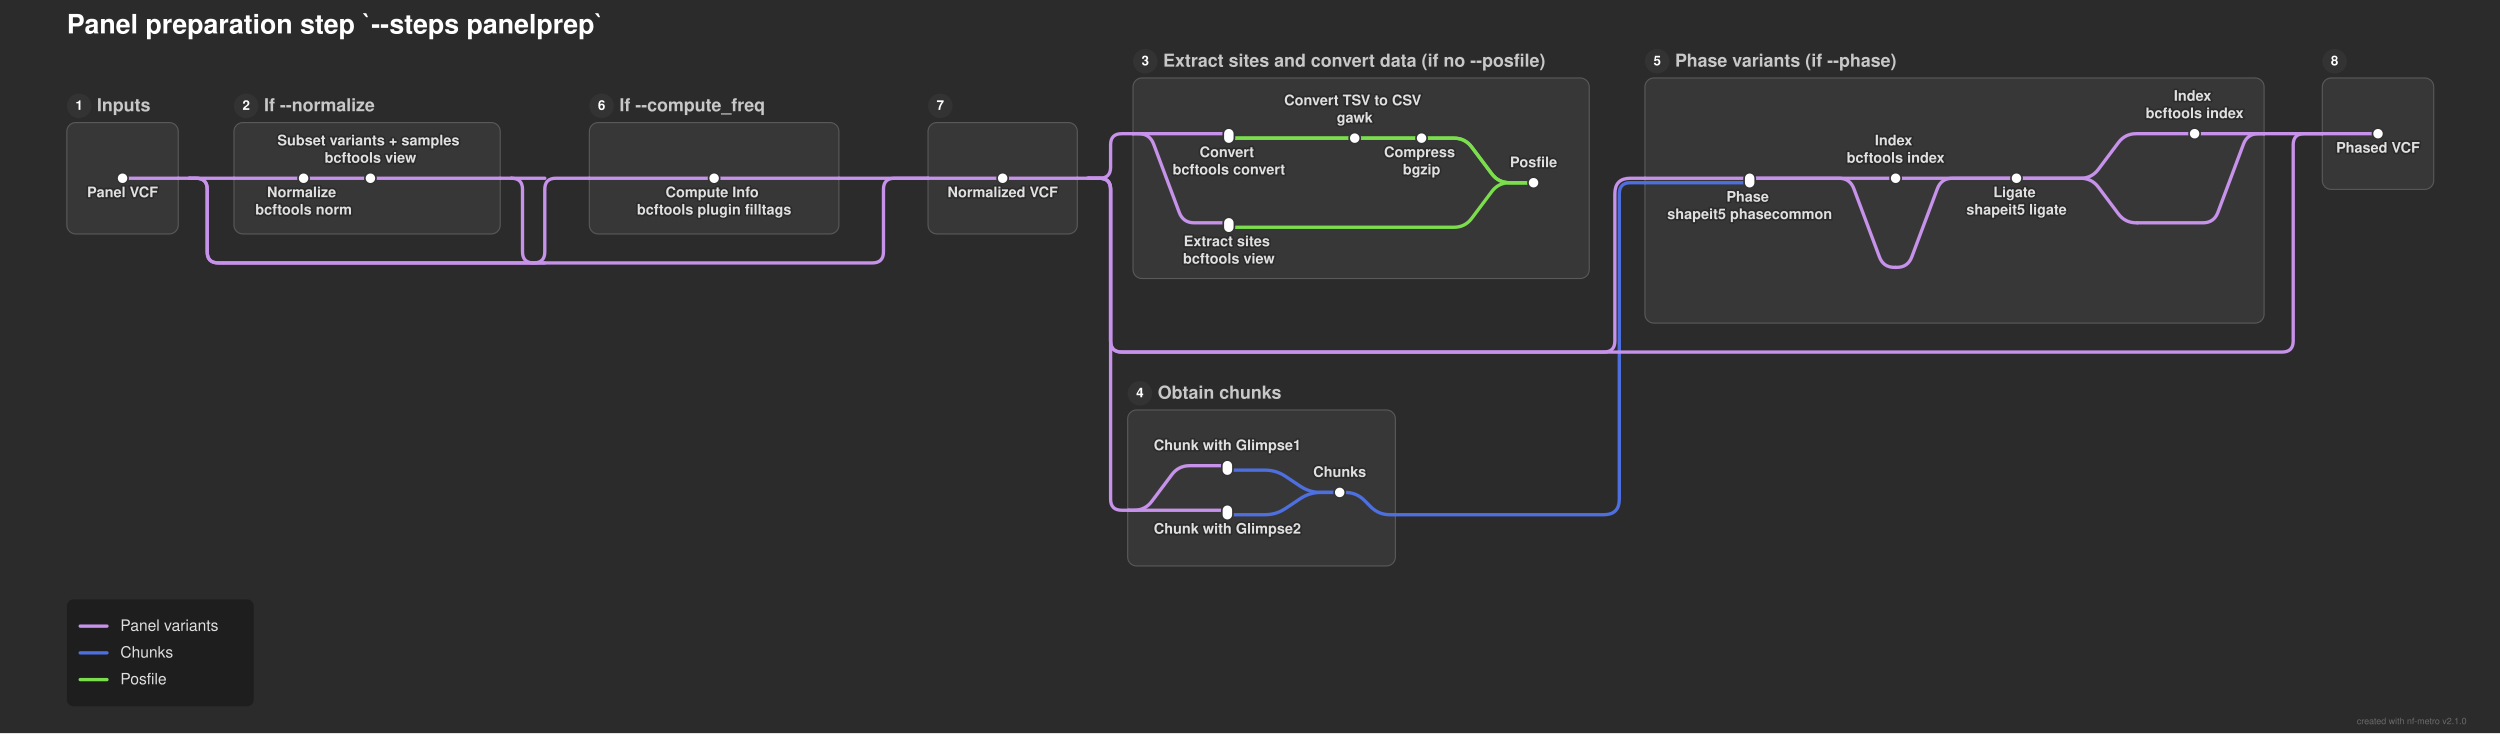
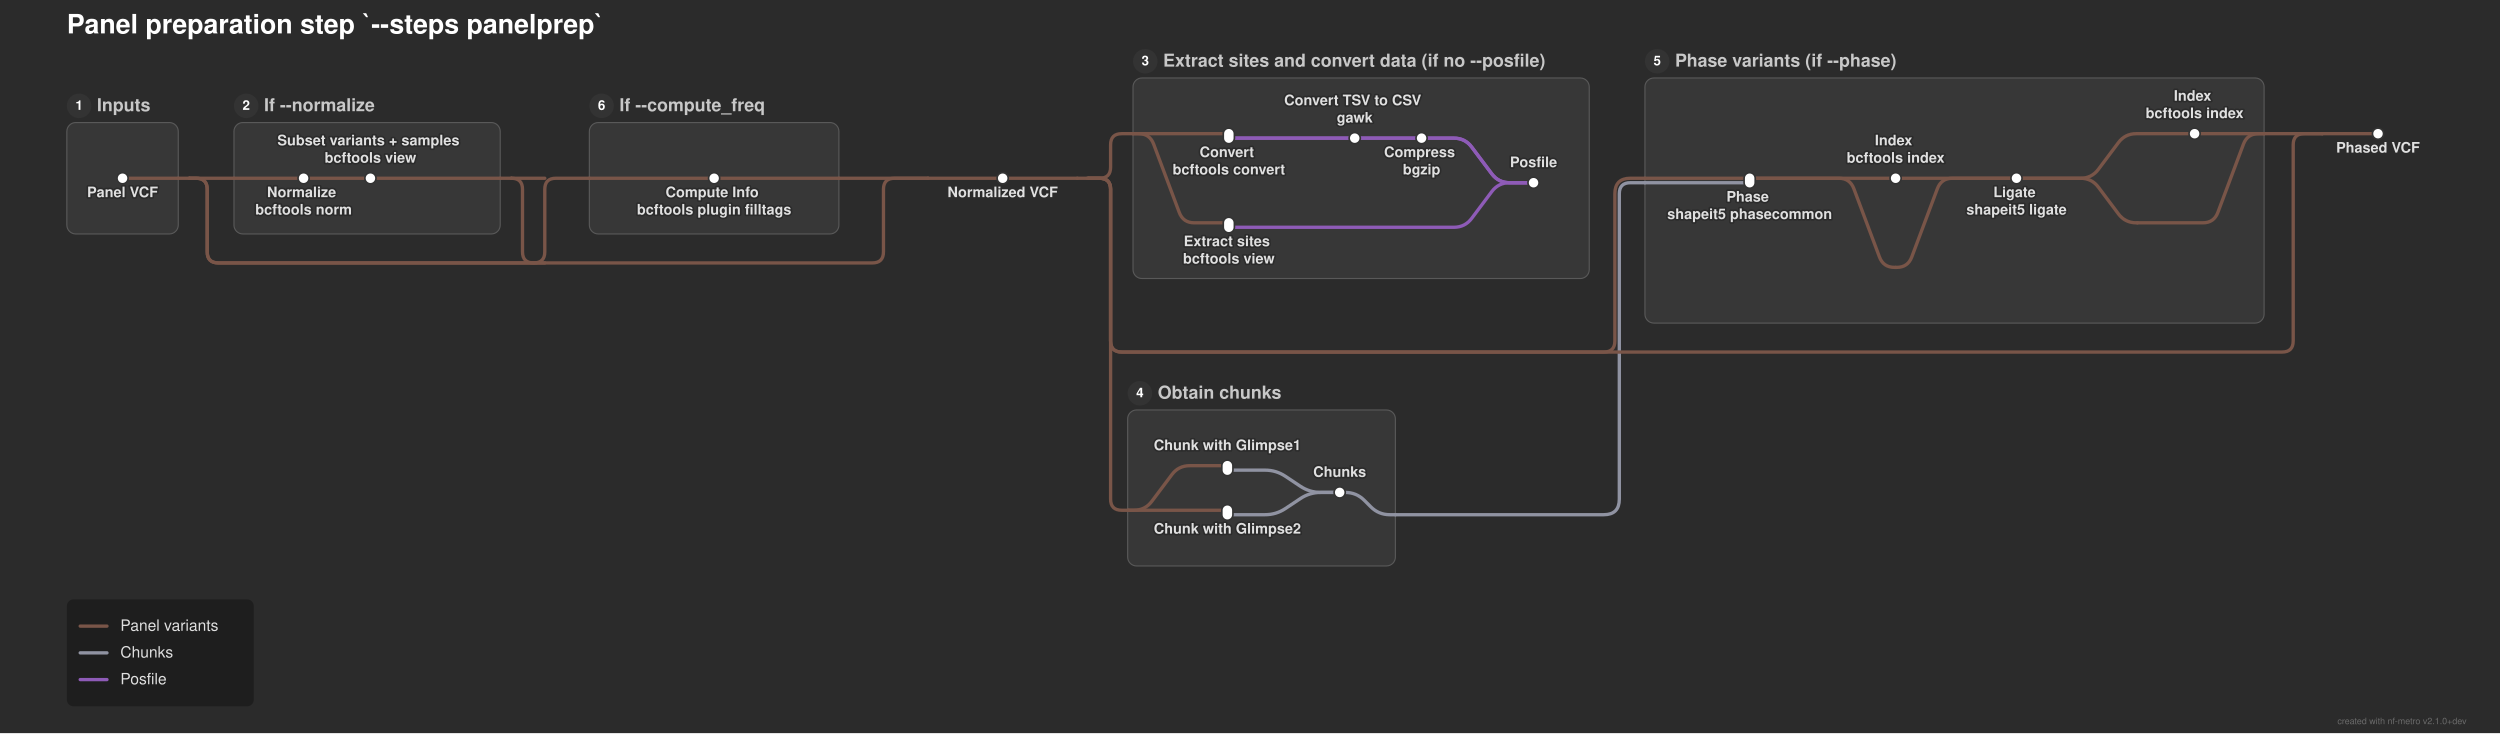
<svg xmlns="http://www.w3.org/2000/svg" width="2244" height="658" viewBox="0 0 2244 658" style="color-scheme: light dark">
  <defs>
</defs>
  <style>.nf-metro-bg { fill: var(--nfm-map-bg, light-dark(#f5f5f5, #2b2b2b)); }
.nf-metro-title { fill: var(--nfm-map-title-color, light-dark(#111111, #ffffff)); }
.nf-metro-station-label { fill: var(--nfm-map-label-color, light-dark(#333333, #e0e0e0)); }
.nf-metro-section-box { fill: var(--nfm-map-section-fill, light-dark(#ededed, #373737)); stroke: var(--nfm-map-section-stroke, light-dark(#e6e6e6, #595959)); }
.nf-metro-section-label { fill: var(--nfm-map-section-label-color, light-dark(#666666, #c8c8c8)); }
.nf-metro-group-label { fill: var(--nfm-map-section-label-color, light-dark(#666666, #c8c8c8)); }
.nf-metro-group-underline { stroke: var(--nfm-map-section-label-color, light-dark(#666666, #c8c8c8)); }
.nf-metro-legend-bg { fill: var(--nfm-map-legend-bg, light-dark(rgba(255, 255, 255, 0.8), rgba(0, 0, 0, 0.3))); }
.nf-metro-legend-text { fill: var(--nfm-map-legend-text-color, light-dark(#333333, #e0e0e0)); }
.nf-metro-marker-stroke { stroke: var(--nfm-map-marker-stroke, light-dark(#333333, #f0f0f0)); }
.nf-metro-label-halo { fill: var(--nfm-map-bg, light-dark(#f5f5f5, #2b2b2b)); stroke: var(--nfm-map-bg, light-dark(#f5f5f5, #2b2b2b)); }</style>
  <rect x="0" y="0" width="2244" height="658" fill="#2b2b2b" class="nf-metro-bg" />
  <text x="60.0" y="30.0" font-size="24.0" fill="#ffffff" font-family="'Helvetica Neue', Helvetica, Arial, sans-serif" font-weight="bold" class="nf-metro-title">Panel preparation step `--steps panelprep`</text>
  <rect x="60.0" y="110.0" width="100.0" height="100.0" rx="8" ry="8" fill="#373737" stroke="#595959" stroke-width="1.0" class="nf-metro-section-box" data-section-id="input" data-section-lines="panelprep" />
  <circle cx="71.0" cy="95.0" r="11" fill="#333333" class="nf-metro-section-num-circle" data-section-id="input" />
  <text x="71.0" y="95.0" font-size="12" fill="#ffffff" font-family="'Helvetica Neue', Helvetica, Arial, sans-serif" font-weight="bold" text-anchor="middle" dy="0.3em" data-section-id="input">1</text>
  <text x="87.0" y="95.0" font-size="16.0" fill="#c8c8c8" font-family="'Helvetica Neue', Helvetica, Arial, sans-serif" font-weight="bold" dy="0.3em" class="nf-metro-section-label" data-section-id="input">Inputs</text>
  <rect x="210.0" y="110.0" width="239.0" height="100.0" rx="8" ry="8" fill="#373737" stroke="#595959" stroke-width="1.0" class="nf-metro-section-box" data-section-id="ifnormalize" data-section-lines="panelprep" />
  <circle cx="221.0" cy="95.0" r="11" fill="#333333" class="nf-metro-section-num-circle" data-section-id="ifnormalize" />
  <text x="221.0" y="95.0" font-size="12" fill="#ffffff" font-family="'Helvetica Neue', Helvetica, Arial, sans-serif" font-weight="bold" text-anchor="middle" dy="0.3em" data-section-id="ifnormalize">2</text>
  <text x="237.0" y="95.0" font-size="16.0" fill="#c8c8c8" font-family="'Helvetica Neue', Helvetica, Arial, sans-serif" font-weight="bold" dy="0.3em" class="nf-metro-section-label" data-section-id="ifnormalize">If --normalize</text>
  <rect x="529.0" y="110.0" width="224.0" height="100.0" rx="8" ry="8" fill="#373737" stroke="#595959" stroke-width="1.0" class="nf-metro-section-box" data-section-id="ifcomputefreq" data-section-lines="panelprep" />
  <circle cx="540.0" cy="95.0" r="11" fill="#333333" class="nf-metro-section-num-circle" data-section-id="ifcomputefreq" />
  <text x="540.0" y="95.0" font-size="12" fill="#ffffff" font-family="'Helvetica Neue', Helvetica, Arial, sans-serif" font-weight="bold" text-anchor="middle" dy="0.3em" data-section-id="ifcomputefreq">6</text>
  <text x="556.0" y="95.0" font-size="16.0" fill="#c8c8c8" font-family="'Helvetica Neue', Helvetica, Arial, sans-serif" font-weight="bold" dy="0.3em" class="nf-metro-section-label" data-section-id="ifcomputefreq">If --compute_freq</text>
-   <rect x="833.0" y="110.0" width="134.0" height="100.0" rx="8" ry="8" fill="#373737" stroke="#595959" stroke-width="1.0" class="nf-metro-section-box" data-section-id="_normalizedvcf" data-section-lines="panelprep" />
-   <circle cx="844.0" cy="95.0" r="11" fill="#333333" class="nf-metro-section-num-circle" data-section-id="_normalizedvcf" />
-   <text x="844.0" y="95.0" font-size="12" fill="#ffffff" font-family="'Helvetica Neue', Helvetica, Arial, sans-serif" font-weight="bold" text-anchor="middle" dy="0.3em" data-section-id="_normalizedvcf">7</text>
-   <text x="860.0" y="95.0" font-size="16.0" fill="#c8c8c8" font-family="'Helvetica Neue', Helvetica, Arial, sans-serif" font-weight="bold" dy="0.3em" class="nf-metro-section-label" data-section-id="_normalizedvcf" />
  <rect x="1017.0" y="70.0" width="409.5" height="180.0" rx="8" ry="8" fill="#373737" stroke="#595959" stroke-width="1.0" class="nf-metro-section-box" data-section-id="site_extraction" data-section-lines="panelprep,posfile" />
  <circle cx="1028.0" cy="55.0" r="11" fill="#333333" class="nf-metro-section-num-circle" data-section-id="site_extraction" />
  <text x="1028.0" y="55.0" font-size="12" fill="#ffffff" font-family="'Helvetica Neue', Helvetica, Arial, sans-serif" font-weight="bold" text-anchor="middle" dy="0.3em" data-section-id="site_extraction">3</text>
  <text x="1044.0" y="55.0" font-size="16.0" fill="#c8c8c8" font-family="'Helvetica Neue', Helvetica, Arial, sans-serif" font-weight="bold" dy="0.3em" class="nf-metro-section-label" data-section-id="site_extraction">Extract sites and convert data (if no --posfile)</text>
  <rect x="1012.188" y="368.0" width="240.312" height="140" rx="8" ry="8" fill="#373737" stroke="#595959" stroke-width="1.0" class="nf-metro-section-box" data-section-id="chunk" data-section-lines="chunks,panelprep" />
  <circle cx="1023.188" cy="353.0" r="11" fill="#333333" class="nf-metro-section-num-circle" data-section-id="chunk" />
  <text x="1023.188" y="353.0" font-size="12" fill="#ffffff" font-family="'Helvetica Neue', Helvetica, Arial, sans-serif" font-weight="bold" text-anchor="middle" dy="0.3em" data-section-id="chunk">4</text>
  <text x="1039.188" y="353.0" font-size="16.0" fill="#c8c8c8" font-family="'Helvetica Neue', Helvetica, Arial, sans-serif" font-weight="bold" dy="0.3em" class="nf-metro-section-label" data-section-id="chunk">Obtain chunks</text>
  <rect x="1476.5" y="70.0" width="555.75" height="220.0" rx="8" ry="8" fill="#373737" stroke="#595959" stroke-width="1.0" class="nf-metro-section-box" data-section-id="phase" data-section-lines="chunks,panelprep" />
  <circle cx="1487.5" cy="55.0" r="11" fill="#333333" class="nf-metro-section-num-circle" data-section-id="phase" />
  <text x="1487.5" y="55.0" font-size="12" fill="#ffffff" font-family="'Helvetica Neue', Helvetica, Arial, sans-serif" font-weight="bold" text-anchor="middle" dy="0.3em" data-section-id="phase">5</text>
  <text x="1503.5" y="55.0" font-size="16.0" fill="#c8c8c8" font-family="'Helvetica Neue', Helvetica, Arial, sans-serif" font-weight="bold" dy="0.3em" class="nf-metro-section-label" data-section-id="phase">Phase variants (if --phase)</text>
-   <rect x="2084.5" y="70.0" width="100.0" height="100.0" rx="8" ry="8" fill="#373737" stroke="#595959" stroke-width="1.0" class="nf-metro-section-box" data-section-id="_phasedvcf" data-section-lines="panelprep" />
-   <circle cx="2095.5" cy="55.0" r="11" fill="#333333" class="nf-metro-section-num-circle" data-section-id="_phasedvcf" />
-   <text x="2095.5" y="55.0" font-size="12" fill="#ffffff" font-family="'Helvetica Neue', Helvetica, Arial, sans-serif" font-weight="bold" text-anchor="middle" dy="0.3em" data-section-id="_phasedvcf">8</text>
-   <text x="2111.5" y="55.0" font-size="16.0" fill="#c8c8c8" font-family="'Helvetica Neue', Helvetica, Arial, sans-serif" font-weight="bold" dy="0.3em" class="nf-metro-section-label" data-section-id="_phasedvcf" />
-   <path d="M1103.0,124.0 L1216.0,124.0" stroke="#7bdf4d" stroke-width="3.0" stroke-linecap="round" class="metro-line-posfile" data-line-id="posfile" />
-   <path d="M1216.0,124.0 L1276.0,124.0" stroke="#7bdf4d" stroke-width="3.0" stroke-linecap="round" class="metro-line-posfile" data-line-id="posfile" />
-   <path d="M1103.0,124.0 L1305.0,124.0 Q1315.0,124.0,1321.0,132.0 L1339.0,156.0 Q1345.0,164.0,1355.0,164.0 L1376.5,164.0" stroke="#7bdf4d" stroke-width="3.0" fill="none" stroke-linecap="round" stroke-linejoin="round" class="metro-line-posfile" data-line-id="posfile" />
-   <path d="M1103.0,204.0 L1305.0,204.0 Q1315.0,204.0,1321.0,196.0 L1339.0,172.0 Q1345.0,164.0,1355.0,164.0 L1376.5,164.0" stroke="#7bdf4d" stroke-width="3.0" fill="none" stroke-linecap="round" stroke-linejoin="round" class="metro-line-posfile" data-line-id="posfile" />
-   <path d="M1276.0,124.0 L1305.0,124.0 Q1315.0,124.0,1321.0,132.0 L1339.0,156.0 Q1345.0,164.0,1355.0,164.0 L1376.5,164.0" stroke="#7bdf4d" stroke-width="3.0" fill="none" stroke-linecap="round" stroke-linejoin="round" class="metro-line-posfile" data-line-id="posfile" />
-   <path d="M1101.688,422 L1135.5,422 Q1145.5,422,1153.821,427.547 L1167.179,436.453 Q1175.5,442,1185.5,442 L1202.5,442" stroke="#4d6fdf" stroke-width="3.0" fill="none" stroke-linecap="round" stroke-linejoin="round" class="metro-line-chunks" data-line-id="chunks" />
-   <path d="M1101.688,462 L1135.5,462 Q1145.5,462,1153.821,456.453 L1167.179,447.547 Q1175.5,442,1185.5,442 L1202.5,442" stroke="#4d6fdf" stroke-width="3.0" fill="none" stroke-linecap="round" stroke-linejoin="round" class="metro-line-chunks" data-line-id="chunks" />
-   <path d="M1202.5,442 L1207.5,442 Q1217.5,442,1224.571,449.071 L1230.429,454.929 Q1237.5,462,1247.5,462 L1252.5,462" stroke="#4d6fdf" stroke-width="3.0" fill="none" stroke-linecap="round" stroke-linejoin="round" class="metro-line-chunks" data-line-id="chunks" />
-   <path d="M1476.5,164.0 L1570.5,164.0" stroke="#4d6fdf" stroke-width="3.0" stroke-linecap="round" class="metro-line-chunks" data-line-id="chunks" />
-   <path d="M1252.5,462 L1439.5,462 Q1453.5,462,1453.5,448 L1453.5,174.0 Q1453.5,164.0,1463.5,164.0 L1476.5,164.0" stroke="#4d6fdf" stroke-width="3.0" fill="none" stroke-linecap="round" stroke-linejoin="round" class="metro-line-chunks" data-line-id="chunks" />
-   <path d="M272.5,160.0 L332.5,160.0" stroke="#c792ea" stroke-width="3.0" stroke-linecap="round" class="metro-line-panelprep" data-line-id="panelprep" />
-   <path d="M1570.5,160.0 L1701.5,160.0" stroke="#c792ea" stroke-width="3.0" stroke-linecap="round" class="metro-line-panelprep" data-line-id="panelprep" />
-   <path d="M1701.5,160.0 L1810.0,160.0" stroke="#c792ea" stroke-width="3.0" stroke-linecap="round" class="metro-line-panelprep" data-line-id="panelprep" />
-   <path d="M1570.5,160.0 L1650.5,160.0 Q1660.5,160.0,1664.011,169.363 L1686.989,230.637 Q1690.5,240.0,1700.5,240.0 L1701.5,240.0" stroke="#c792ea" stroke-width="3.0" fill="none" stroke-linecap="round" stroke-linejoin="round" class="metro-line-panelprep" data-line-id="panelprep" />
-   <path d="M1701.5,240.0 L1702.5,240.0 Q1712.5,240.0,1716.011,230.637 L1738.989,169.363 Q1742.5,160.0,1752.5,160.0 L1810.0,160.0" stroke="#c792ea" stroke-width="3.0" fill="none" stroke-linecap="round" stroke-linejoin="round" class="metro-line-panelprep" data-line-id="panelprep" />
-   <path d="M1810.0,160.0 L1867.5,160.0 Q1877.5,160.0,1883.5,152.0 L1901.5,128.0 Q1907.5,120.0,1917.5,120.0 L1969.875,120.0" stroke="#c792ea" stroke-width="3.0" fill="none" stroke-linecap="round" stroke-linejoin="round" class="metro-line-panelprep" data-line-id="panelprep" />
-   <path d="M1810.0,160.0 L1867.5,160.0 Q1877.5,160.0,1883.5,168.0 L1901.5,192.0 Q1907.5,200.0,1917.5,200.0 L1918.5,200.0" stroke="#c792ea" stroke-width="3.0" fill="none" stroke-linecap="round" stroke-linejoin="round" class="metro-line-panelprep" data-line-id="panelprep" />
-   <path d="M110.0,160.0 L160.0,160.0" stroke="#c792ea" stroke-width="3.0" stroke-linecap="round" class="metro-line-panelprep" data-line-id="panelprep" />
-   <path d="M210.0,160.0 L272.5,160.0" stroke="#c792ea" stroke-width="3.0" stroke-linecap="round" class="metro-line-panelprep" data-line-id="panelprep" />
-   <path d="M529.0,160.0 L641.0,160.0" stroke="#c792ea" stroke-width="3.0" stroke-linecap="round" class="metro-line-panelprep" data-line-id="panelprep" />
-   <path d="M332.5,160.0 L449.0,160.0" stroke="#c792ea" stroke-width="3.0" stroke-linecap="round" class="metro-line-panelprep" data-line-id="panelprep" />
-   <path d="M833.0,160.0 L900.0,160.0" stroke="#c792ea" stroke-width="3.0" stroke-linecap="round" class="metro-line-panelprep" data-line-id="panelprep" />
-   <path d="M641.0,160.0 L753.0,160.0" stroke="#c792ea" stroke-width="3.0" stroke-linecap="round" class="metro-line-panelprep" data-line-id="panelprep" />
-   <path d="M900.0,160.0 L967.0,160.0" stroke="#c792ea" stroke-width="3.0" stroke-linecap="round" class="metro-line-panelprep" data-line-id="panelprep" />
-   <path d="M1017.0,120.0 L1103.0,120.0" stroke="#c792ea" stroke-width="3.0" stroke-linecap="round" class="metro-line-panelprep" data-line-id="panelprep" />
-   <path d="M1017.0,120.0 L1022.0,120.0 Q1032.0,120.0,1035.511,129.363 L1058.489,190.637 Q1062.0,200.0,1072.0,200.0 L1103.0,200.0" stroke="#c792ea" stroke-width="3.0" fill="none" stroke-linecap="round" stroke-linejoin="round" class="metro-line-panelprep" data-line-id="panelprep" />
-   <path d="M1012.875,458 L1017.875,458 Q1027.875,458,1033.875,450 L1051.875,426 Q1057.875,418,1067.875,418 L1101.688,418" stroke="#c792ea" stroke-width="3.0" fill="none" stroke-linecap="round" stroke-linejoin="round" class="metro-line-panelprep" data-line-id="panelprep" />
-   <path d="M1012.875,458 L1101.688,458" stroke="#c792ea" stroke-width="3.0" stroke-linecap="round" class="metro-line-panelprep" data-line-id="panelprep" />
-   <path d="M1476.5,160.0 L1570.5,160.0" stroke="#c792ea" stroke-width="3.0" stroke-linecap="round" class="metro-line-panelprep" data-line-id="panelprep" />
-   <path d="M1969.875,120.0 L2032.25,120.0" stroke="#c792ea" stroke-width="3.0" stroke-linecap="round" class="metro-line-panelprep" data-line-id="panelprep" />
-   <path d="M2084.5,120.0 L2134.5,120.0" stroke="#c792ea" stroke-width="3.0" stroke-linecap="round" class="metro-line-panelprep" data-line-id="panelprep" />
-   <path d="M1918.5,200.0 L1977.25,200.0 Q1987.25,200.0,1990.761,190.637 L2013.739,129.363 Q2017.25,120.0,2027.25,120.0 L2032.25,120.0" stroke="#c792ea" stroke-width="3.0" fill="none" stroke-linecap="round" stroke-linejoin="round" class="metro-line-panelprep" data-line-id="panelprep" />
-   <path d="M160.0,160.0 L170.0,160.0" stroke="#c792ea" stroke-width="3.0" stroke-linecap="round" class="metro-line-panelprep" data-line-id="panelprep" />
-   <path d="M170.0,160.0 L210.0,160.0" stroke="#c792ea" stroke-width="3.0" stroke-linecap="round" class="metro-line-panelprep" data-line-id="panelprep" />
-   <path d="M170.0,160.0 L176.0,160.0 Q186.0,160.0,186.0,170.0 L186.0,226.0 Q186.0,236.0,196.0,236.0 L479.0,236.0 Q489.0,236.0,489.0,226.0 L489.0,170.0 Q489.0,160.0,499.0,160.0 L529.0,160.0" stroke="#c792ea" stroke-width="3.0" fill="none" stroke-linecap="round" stroke-linejoin="round" class="metro-line-panelprep" data-line-id="panelprep" />
-   <path d="M449.0,160.0 L459.0,160.0" stroke="#c792ea" stroke-width="3.0" stroke-linecap="round" class="metro-line-panelprep" data-line-id="panelprep" />
-   <path d="M459.0,160.0 L489.0,160.0" stroke="#c792ea" stroke-width="3.0" stroke-linecap="round" class="metro-line-panelprep" data-line-id="panelprep" />
-   <path d="M459.0,160.0 L459.0,160.0 Q469.0,160.0,469.0,170.0 L469.0,226.0 Q469.0,236.0,479.0,236.0 L489.0,236.0" stroke="#c792ea" stroke-width="3.0" fill="none" stroke-linecap="round" stroke-linejoin="round" class="metro-line-panelprep" data-line-id="panelprep" />
-   <path d="M753.0,160.0 L833.0,160.0" stroke="#c792ea" stroke-width="3.0" stroke-linecap="round" class="metro-line-panelprep" data-line-id="panelprep" />
-   <path d="M170.0,160.0 L176.0,160.0 Q186.0,160.0,186.0,170.0 L186.0,226.0 Q186.0,236.0,196.0,236.0 L783.0,236.0 Q793.0,236.0,793.0,226.0 L793.0,170.0 Q793.0,160.0,803.0,160.0 L833.0,160.0" stroke="#c792ea" stroke-width="3.0" fill="none" stroke-linecap="round" stroke-linejoin="round" class="metro-line-panelprep" data-line-id="panelprep" />
-   <path d="M967.0,160.0 L977.0,160.0" stroke="#c792ea" stroke-width="3.0" stroke-linecap="round" class="metro-line-panelprep" data-line-id="panelprep" />
-   <path d="M976.0,160.0 L986.875,160.0 Q996.875,160.0,996.875,150.0 L996.875,130.0 Q996.875,120.0,1006.875,120.0 L1017.0,120.0" stroke="#c792ea" stroke-width="3.0" fill="none" stroke-linecap="round" stroke-linejoin="round" class="metro-line-panelprep" data-line-id="panelprep" />
-   <path d="M977.0,160.0 L986.875,160.0 Q996.875,160.0,996.875,170.0 L996.875,448 Q996.875,458,1006.875,458 L1012.875,458" stroke="#c792ea" stroke-width="3.0" fill="none" stroke-linecap="round" stroke-linejoin="round" class="metro-line-panelprep" data-line-id="panelprep" />
-   <path d="M977.0,160.0 L986.875,160.0 Q996.875,160.0,996.875,170.0 L996.875,306.0 Q996.875,316.0,1006.875,316.0 L1439.5,316.0 Q1449.5,316.0,1449.5,306.0 L1449.5,174.0 Q1449.5,160.0,1463.5,160.0 L1476.5,160.0" stroke="#c792ea" stroke-width="3.0" fill="none" stroke-linecap="round" stroke-linejoin="round" class="metro-line-panelprep" data-line-id="panelprep" />
-   <path d="M2032.25,120.0 L2084.5,120.0" stroke="#c792ea" stroke-width="3.0" stroke-linecap="round" class="metro-line-panelprep" data-line-id="panelprep" />
-   <path d="M977.0,160.0 L986.875,160.0 Q996.875,160.0,996.875,170.0 L996.875,306.0 Q996.875,316.0,1006.875,316.0 L2048.375,316.0 Q2058.375,316.0,2058.375,306.0 L2058.375,130.0 Q2058.375,120.0,2068.375,120.0 L2084.5,120.0" stroke="#c792ea" stroke-width="3.0" fill="none" stroke-linecap="round" stroke-linejoin="round" class="metro-line-panelprep" data-line-id="panelprep" />
+   <path d="M1103.0,124.0 L1216.0,124.0" stroke="#8E5BB7FF" stroke-width="3.0" stroke-linecap="round" class="metro-line-posfile" data-line-id="posfile" />
+   <path d="M1216.0,124.0 L1276.0,124.0" stroke="#8E5BB7FF" stroke-width="3.0" stroke-linecap="round" class="metro-line-posfile" data-line-id="posfile" />
+   <path d="M1103.0,124.0 L1305.0,124.0 Q1315.0,124.0,1321.0,132.0 L1339.0,156.0 Q1345.0,164.0,1355.0,164.0 L1376.5,164.0" stroke="#8E5BB7FF" stroke-width="3.0" fill="none" stroke-linecap="round" stroke-linejoin="round" class="metro-line-posfile" data-line-id="posfile" />
+   <path d="M1103.0,204.0 L1305.0,204.0 Q1315.0,204.0,1321.0,196.0 L1339.0,172.0 Q1345.0,164.0,1355.0,164.0 L1376.5,164.0" stroke="#8E5BB7FF" stroke-width="3.0" fill="none" stroke-linecap="round" stroke-linejoin="round" class="metro-line-posfile" data-line-id="posfile" />
+   <path d="M1276.0,124.0 L1305.0,124.0 Q1315.0,124.0,1321.0,132.0 L1339.0,156.0 Q1345.0,164.0,1355.0,164.0 L1376.5,164.0" stroke="#8E5BB7FF" stroke-width="3.0" fill="none" stroke-linecap="round" stroke-linejoin="round" class="metro-line-posfile" data-line-id="posfile" />
+   <path d="M1101.688,422 L1135.5,422 Q1145.5,422,1153.821,427.547 L1167.179,436.453 Q1175.5,442,1185.5,442 L1202.5,442" stroke="#9093A2FF" stroke-width="3.0" fill="none" stroke-linecap="round" stroke-linejoin="round" class="metro-line-chunks" data-line-id="chunks" />
+   <path d="M1101.688,462 L1135.5,462 Q1145.5,462,1153.821,456.453 L1167.179,447.547 Q1175.5,442,1185.5,442 L1202.5,442" stroke="#9093A2FF" stroke-width="3.0" fill="none" stroke-linecap="round" stroke-linejoin="round" class="metro-line-chunks" data-line-id="chunks" />
+   <path d="M1202.5,442 L1207.5,442 Q1217.5,442,1224.571,449.071 L1230.429,454.929 Q1237.5,462,1247.5,462 L1252.5,462" stroke="#9093A2FF" stroke-width="3.0" fill="none" stroke-linecap="round" stroke-linejoin="round" class="metro-line-chunks" data-line-id="chunks" />
+   <path d="M1476.5,164.0 L1570.5,164.0" stroke="#9093A2FF" stroke-width="3.0" stroke-linecap="round" class="metro-line-chunks" data-line-id="chunks" />
+   <path d="M1252.5,462 L1439.5,462 Q1453.5,462,1453.5,448 L1453.5,174.0 Q1453.5,164.0,1463.5,164.0 L1476.5,164.0" stroke="#9093A2FF" stroke-width="3.0" fill="none" stroke-linecap="round" stroke-linejoin="round" class="metro-line-chunks" data-line-id="chunks" />
+   <path d="M272.5,160.0 L332.5,160.0" stroke="#795548FF" stroke-width="3.0" stroke-linecap="round" class="metro-line-panelprep" data-line-id="panelprep" />
+   <path d="M1570.5,160.0 L1701.5,160.0" stroke="#795548FF" stroke-width="3.0" stroke-linecap="round" class="metro-line-panelprep" data-line-id="panelprep" />
+   <path d="M1701.5,160.0 L1810.0,160.0" stroke="#795548FF" stroke-width="3.0" stroke-linecap="round" class="metro-line-panelprep" data-line-id="panelprep" />
+   <path d="M1570.5,160.0 L1650.5,160.0 Q1660.5,160.0,1664.011,169.363 L1686.989,230.637 Q1690.5,240.0,1700.5,240.0 L1701.5,240.0" stroke="#795548FF" stroke-width="3.0" fill="none" stroke-linecap="round" stroke-linejoin="round" class="metro-line-panelprep" data-line-id="panelprep" />
+   <path d="M1701.5,240.0 L1702.5,240.0 Q1712.5,240.0,1716.011,230.637 L1738.989,169.363 Q1742.5,160.0,1752.5,160.0 L1810.0,160.0" stroke="#795548FF" stroke-width="3.0" fill="none" stroke-linecap="round" stroke-linejoin="round" class="metro-line-panelprep" data-line-id="panelprep" />
+   <path d="M1810.0,160.0 L1867.5,160.0 Q1877.5,160.0,1883.5,152.0 L1901.5,128.0 Q1907.5,120.0,1917.5,120.0 L1969.875,120.0" stroke="#795548FF" stroke-width="3.0" fill="none" stroke-linecap="round" stroke-linejoin="round" class="metro-line-panelprep" data-line-id="panelprep" />
+   <path d="M1810.0,160.0 L1867.5,160.0 Q1877.5,160.0,1883.5,168.0 L1901.5,192.0 Q1907.5,200.0,1917.5,200.0 L1918.5,200.0" stroke="#795548FF" stroke-width="3.0" fill="none" stroke-linecap="round" stroke-linejoin="round" class="metro-line-panelprep" data-line-id="panelprep" />
+   <path d="M110.0,160.0 L160.0,160.0" stroke="#795548FF" stroke-width="3.0" stroke-linecap="round" class="metro-line-panelprep" data-line-id="panelprep" />
+   <path d="M210.0,160.0 L272.5,160.0" stroke="#795548FF" stroke-width="3.0" stroke-linecap="round" class="metro-line-panelprep" data-line-id="panelprep" />
+   <path d="M529.0,160.0 L641.0,160.0" stroke="#795548FF" stroke-width="3.0" stroke-linecap="round" class="metro-line-panelprep" data-line-id="panelprep" />
+   <path d="M332.5,160.0 L449.0,160.0" stroke="#795548FF" stroke-width="3.0" stroke-linecap="round" class="metro-line-panelprep" data-line-id="panelprep" />
+   <path d="M833.0,160.0 L900.0,160.0" stroke="#795548FF" stroke-width="3.0" stroke-linecap="round" class="metro-line-panelprep" data-line-id="panelprep" />
+   <path d="M641.0,160.0 L753.0,160.0" stroke="#795548FF" stroke-width="3.0" stroke-linecap="round" class="metro-line-panelprep" data-line-id="panelprep" />
+   <path d="M900.0,160.0 L967.0,160.0" stroke="#795548FF" stroke-width="3.0" stroke-linecap="round" class="metro-line-panelprep" data-line-id="panelprep" />
+   <path d="M1017.0,120.0 L1103.0,120.0" stroke="#795548FF" stroke-width="3.0" stroke-linecap="round" class="metro-line-panelprep" data-line-id="panelprep" />
+   <path d="M1017.0,120.0 L1022.0,120.0 Q1032.0,120.0,1035.511,129.363 L1058.489,190.637 Q1062.0,200.0,1072.0,200.0 L1103.0,200.0" stroke="#795548FF" stroke-width="3.0" fill="none" stroke-linecap="round" stroke-linejoin="round" class="metro-line-panelprep" data-line-id="panelprep" />
+   <path d="M1012.875,458 L1017.875,458 Q1027.875,458,1033.875,450 L1051.875,426 Q1057.875,418,1067.875,418 L1101.688,418" stroke="#795548FF" stroke-width="3.0" fill="none" stroke-linecap="round" stroke-linejoin="round" class="metro-line-panelprep" data-line-id="panelprep" />
+   <path d="M1012.875,458 L1101.688,458" stroke="#795548FF" stroke-width="3.0" stroke-linecap="round" class="metro-line-panelprep" data-line-id="panelprep" />
+   <path d="M1476.5,160.0 L1570.5,160.0" stroke="#795548FF" stroke-width="3.0" stroke-linecap="round" class="metro-line-panelprep" data-line-id="panelprep" />
+   <path d="M1969.875,120.0 L2032.25,120.0" stroke="#795548FF" stroke-width="3.0" stroke-linecap="round" class="metro-line-panelprep" data-line-id="panelprep" />
+   <path d="M2084.5,120.0 L2134.5,120.0" stroke="#795548FF" stroke-width="3.0" stroke-linecap="round" class="metro-line-panelprep" data-line-id="panelprep" />
+   <path d="M1918.5,200.0 L1977.25,200.0 Q1987.25,200.0,1990.761,190.637 L2013.739,129.363 Q2017.25,120.0,2027.25,120.0 L2032.25,120.0" stroke="#795548FF" stroke-width="3.0" fill="none" stroke-linecap="round" stroke-linejoin="round" class="metro-line-panelprep" data-line-id="panelprep" />
+   <path d="M160.0,160.0 L170.0,160.0" stroke="#795548FF" stroke-width="3.0" stroke-linecap="round" class="metro-line-panelprep" data-line-id="panelprep" />
+   <path d="M170.0,160.0 L210.0,160.0" stroke="#795548FF" stroke-width="3.0" stroke-linecap="round" class="metro-line-panelprep" data-line-id="panelprep" />
+   <path d="M170.0,160.0 L176.0,160.0 Q186.0,160.0,186.0,170.0 L186.0,226.0 Q186.0,236.0,196.0,236.0 L479.0,236.0 Q489.0,236.0,489.0,226.0 L489.0,170.0 Q489.0,160.0,499.0,160.0 L529.0,160.0" stroke="#795548FF" stroke-width="3.0" fill="none" stroke-linecap="round" stroke-linejoin="round" class="metro-line-panelprep" data-line-id="panelprep" />
+   <path d="M449.0,160.0 L459.0,160.0" stroke="#795548FF" stroke-width="3.0" stroke-linecap="round" class="metro-line-panelprep" data-line-id="panelprep" />
+   <path d="M459.0,160.0 L489.0,160.0" stroke="#795548FF" stroke-width="3.0" stroke-linecap="round" class="metro-line-panelprep" data-line-id="panelprep" />
+   <path d="M459.0,160.0 L459.0,160.0 Q469.0,160.0,469.0,170.0 L469.0,226.0 Q469.0,236.0,479.0,236.0 L489.0,236.0" stroke="#795548FF" stroke-width="3.0" fill="none" stroke-linecap="round" stroke-linejoin="round" class="metro-line-panelprep" data-line-id="panelprep" />
+   <path d="M753.0,160.0 L833.0,160.0" stroke="#795548FF" stroke-width="3.0" stroke-linecap="round" class="metro-line-panelprep" data-line-id="panelprep" />
+   <path d="M170.0,160.0 L176.0,160.0 Q186.0,160.0,186.0,170.0 L186.0,226.0 Q186.0,236.0,196.0,236.0 L783.0,236.0 Q793.0,236.0,793.0,226.0 L793.0,170.0 Q793.0,160.0,803.0,160.0 L833.0,160.0" stroke="#795548FF" stroke-width="3.0" fill="none" stroke-linecap="round" stroke-linejoin="round" class="metro-line-panelprep" data-line-id="panelprep" />
+   <path d="M967.0,160.0 L977.0,160.0" stroke="#795548FF" stroke-width="3.0" stroke-linecap="round" class="metro-line-panelprep" data-line-id="panelprep" />
+   <path d="M976.0,160.0 L986.875,160.0 Q996.875,160.0,996.875,150.0 L996.875,130.0 Q996.875,120.0,1006.875,120.0 L1017.0,120.0" stroke="#795548FF" stroke-width="3.0" fill="none" stroke-linecap="round" stroke-linejoin="round" class="metro-line-panelprep" data-line-id="panelprep" />
+   <path d="M977.0,160.0 L986.875,160.0 Q996.875,160.0,996.875,170.0 L996.875,448 Q996.875,458,1006.875,458 L1012.875,458" stroke="#795548FF" stroke-width="3.0" fill="none" stroke-linecap="round" stroke-linejoin="round" class="metro-line-panelprep" data-line-id="panelprep" />
+   <path d="M977.0,160.0 L986.875,160.0 Q996.875,160.0,996.875,170.0 L996.875,306.0 Q996.875,316.0,1006.875,316.0 L1439.5,316.0 Q1449.5,316.0,1449.5,306.0 L1449.5,174.0 Q1449.5,160.0,1463.5,160.0 L1476.5,160.0" stroke="#795548FF" stroke-width="3.0" fill="none" stroke-linecap="round" stroke-linejoin="round" class="metro-line-panelprep" data-line-id="panelprep" />
+   <path d="M2032.25,120.0 L2084.5,120.0" stroke="#795548FF" stroke-width="3.0" stroke-linecap="round" class="metro-line-panelprep" data-line-id="panelprep" />
+   <path d="M977.0,160.0 L986.875,160.0 Q996.875,160.0,996.875,170.0 L996.875,306.0 Q996.875,316.0,1006.875,316.0 L2048.375,316.0 Q2058.375,316.0,2058.375,306.0 L2058.375,130.0 Q2058.375,120.0,2068.375,120.0 L2084.5,120.0" stroke="#795548FF" stroke-width="3.0" fill="none" stroke-linecap="round" stroke-linejoin="round" class="metro-line-panelprep" data-line-id="panelprep" />
  <g class="nf-metro-station-group" data-node-id="panel" data-node-cx="110.0" data-node-cy="160.0" data-node-r="5.0" data-node-groups="panelprep" data-node-region="input" data-node-w="10.0" data-node-h="10.0" data-node-rx="5.0">
    <rect x="105.0" y="155.0" width="10.0" height="10.0" rx="5.0" ry="5.0" fill="#ffffff" stroke="#333333" stroke-width="1.5" class="nf-metro-station" data-station-id="panel" data-station-lines="panelprep" data-station-label="Panel VCF" data-section-id="input" data-section-name="Inputs" />
  </g>
  <g class="nf-metro-station-group" data-node-id="normalize" data-node-cx="272.5" data-node-cy="160.0" data-node-r="5.0" data-node-groups="panelprep" data-node-region="ifnormalize" data-node-w="10.0" data-node-h="10.0" data-node-rx="5.0">
    <rect x="267.5" y="155.0" width="10.0" height="10.0" rx="5.0" ry="5.0" fill="#ffffff" stroke="#333333" stroke-width="1.5" class="nf-metro-station" data-station-id="normalize" data-station-lines="panelprep" data-station-label="Normalize bcftools norm" data-section-id="ifnormalize" data-section-name="If --normalize" />
  </g>
  <g class="nf-metro-station-group" data-node-id="biallelic" data-node-cx="332.5" data-node-cy="160.0" data-node-r="5.0" data-node-groups="panelprep" data-node-region="ifnormalize" data-node-w="10.0" data-node-h="10.0" data-node-rx="5.0">
    <rect x="327.5" y="155.0" width="10.0" height="10.0" rx="5.0" ry="5.0" fill="#ffffff" stroke="#333333" stroke-width="1.5" class="nf-metro-station" data-station-id="biallelic" data-station-lines="panelprep" data-station-label="Subset variants + samples bcftools view" data-section-id="ifnormalize" data-section-name="If --normalize" />
  </g>
  <g class="nf-metro-station-group" data-node-id="filltags" data-node-cx="641.0" data-node-cy="160.0" data-node-r="5.0" data-node-groups="panelprep" data-node-region="ifcomputefreq" data-node-w="10.0" data-node-h="10.0" data-node-rx="5.0">
    <rect x="636.0" y="155.0" width="10.0" height="10.0" rx="5.0" ry="5.0" fill="#ffffff" stroke="#333333" stroke-width="1.5" class="nf-metro-station" data-station-id="filltags" data-station-lines="panelprep" data-station-label="Compute Info bcftools plugin filltags" data-section-id="ifcomputefreq" data-section-name="If --compute_freq" />
  </g>
-   <g class="nf-metro-station-group" data-node-id="normedvcf" data-node-cx="900.0" data-node-cy="160.0" data-node-r="5.0" data-node-groups="panelprep" data-node-region="_normalizedvcf" data-node-w="10.0" data-node-h="10.0" data-node-rx="5.0">
+   <g class="nf-metro-station-group" data-node-id="normedvcf" data-node-cx="900.0" data-node-cy="160.0" data-node-r="5.0" data-node-groups="panelprep" data-node-w="10.0" data-node-h="10.0" data-node-rx="5.0">
    <rect x="895.0" y="155.0" width="10.0" height="10.0" rx="5.0" ry="5.0" fill="#ffffff" stroke="#333333" stroke-width="1.5" class="nf-metro-station" data-station-id="normedvcf" data-station-lines="panelprep" data-station-label="Normalized VCF" data-section-id="_normalizedvcf" data-section-name="" />
  </g>
  <g class="nf-metro-station-group" data-node-id="convert" data-node-cx="1103.0" data-node-cy="122.0" data-node-r="5.0" data-node-groups="panelprep,posfile" data-node-region="site_extraction" data-node-w="10.0" data-node-h="14.0" data-node-rx="5.0">
    <rect x="1098.0" y="115.0" width="10.0" height="14.0" rx="5.0" ry="5.0" fill="#ffffff" stroke="#333333" stroke-width="1.5" class="nf-metro-station" data-station-id="convert" data-station-lines="panelprep,posfile" data-station-label="Convert bcftools convert" data-section-id="site_extraction" data-section-name="Extract sites and convert data (if no --posfile)" />
  </g>
  <g class="nf-metro-station-group" data-node-id="extractsites" data-node-cx="1103.0" data-node-cy="202.0" data-node-r="5.0" data-node-groups="panelprep,posfile" data-node-region="site_extraction" data-node-w="10.0" data-node-h="14.0" data-node-rx="5.0">
    <rect x="1098.0" y="195.0" width="10.0" height="14.0" rx="5.0" ry="5.0" fill="#ffffff" stroke="#333333" stroke-width="1.5" class="nf-metro-station" data-station-id="extractsites" data-station-lines="panelprep,posfile" data-station-label="Extract sites bcftools view" data-section-id="site_extraction" data-section-name="Extract sites and convert data (if no --posfile)" />
  </g>
  <g class="nf-metro-station-group" data-node-id="converttsv" data-node-cx="1216.0" data-node-cy="124.0" data-node-r="5.0" data-node-groups="posfile" data-node-region="site_extraction" data-node-w="10.0" data-node-h="10.0" data-node-rx="5.0">
    <rect x="1211.0" y="119.0" width="10.0" height="10.0" rx="5.0" ry="5.0" fill="#ffffff" stroke="#333333" stroke-width="1.5" class="nf-metro-station" data-station-id="converttsv" data-station-lines="posfile" data-station-label="Convert TSV to CSV gawk" data-section-id="site_extraction" data-section-name="Extract sites and convert data (if no --posfile)" />
  </g>
  <g class="nf-metro-station-group" data-node-id="compress" data-node-cx="1276.0" data-node-cy="124.0" data-node-r="5.0" data-node-groups="posfile" data-node-region="site_extraction" data-node-w="10.0" data-node-h="10.0" data-node-rx="5.0">
    <rect x="1271.0" y="119.0" width="10.0" height="10.0" rx="5.0" ry="5.0" fill="#ffffff" stroke="#333333" stroke-width="1.5" class="nf-metro-station" data-station-id="compress" data-station-lines="posfile" data-station-label="Compress bgzip" data-section-id="site_extraction" data-section-name="Extract sites and convert data (if no --posfile)" />
  </g>
  <g class="nf-metro-station-group" data-node-id="posfile" data-node-cx="1376.5" data-node-cy="164.0" data-node-r="5.0" data-node-groups="posfile" data-node-region="site_extraction" data-node-w="10.0" data-node-h="10.0" data-node-rx="5.0">
    <rect x="1371.5" y="159.0" width="10.0" height="10.0" rx="5.0" ry="5.0" fill="#ffffff" stroke="#333333" stroke-width="1.5" class="nf-metro-station" data-station-id="posfile" data-station-lines="posfile" data-station-label="Posfile" data-section-id="site_extraction" data-section-name="Extract sites and convert data (if no --posfile)" />
  </g>
  <g class="nf-metro-station-group" data-node-id="glimpse1" data-node-cx="1101.7" data-node-cy="420.0" data-node-r="5.0" data-node-groups="chunks,panelprep" data-node-region="chunk" data-node-w="10.0" data-node-h="14.0" data-node-rx="5.0">
    <rect x="1096.688" y="413" width="10.0" height="14.0" rx="5.0" ry="5.0" fill="#ffffff" stroke="#333333" stroke-width="1.5" class="nf-metro-station" data-station-id="glimpse1" data-station-lines="chunks,panelprep" data-station-label="Chunk with Glimpse1" data-section-id="chunk" data-section-name="Obtain chunks" />
  </g>
  <g class="nf-metro-station-group" data-node-id="glimpse2" data-node-cx="1101.7" data-node-cy="460.0" data-node-r="5.0" data-node-groups="chunks,panelprep" data-node-region="chunk" data-node-w="10.0" data-node-h="14.0" data-node-rx="5.0">
    <rect x="1096.688" y="453" width="10.0" height="14.0" rx="5.0" ry="5.0" fill="#ffffff" stroke="#333333" stroke-width="1.5" class="nf-metro-station" data-station-id="glimpse2" data-station-lines="chunks,panelprep" data-station-label="Chunk with Glimpse2" data-section-id="chunk" data-section-name="Obtain chunks" />
  </g>
  <g class="nf-metro-station-group" data-node-id="chunks" data-node-cx="1202.5" data-node-cy="442.0" data-node-r="5.0" data-node-groups="chunks" data-node-region="chunk" data-node-w="10.0" data-node-h="10.0" data-node-rx="5.0">
    <rect x="1197.5" y="437" width="10.0" height="10.0" rx="5.0" ry="5.0" fill="#ffffff" stroke="#333333" stroke-width="1.5" class="nf-metro-station" data-station-id="chunks" data-station-lines="chunks" data-station-label="Chunks" data-section-id="chunk" data-section-name="Obtain chunks" />
  </g>
  <g class="nf-metro-station-group" data-node-id="phase" data-node-cx="1570.5" data-node-cy="162.0" data-node-r="5.0" data-node-groups="chunks,panelprep" data-node-region="phase" data-node-w="10.0" data-node-h="14.0" data-node-rx="5.0">
    <rect x="1565.5" y="155.0" width="10.0" height="14.0" rx="5.0" ry="5.0" fill="#ffffff" stroke="#333333" stroke-width="1.5" class="nf-metro-station" data-station-id="phase" data-station-lines="chunks,panelprep" data-station-label="Phase shapeit5 phasecommon" data-section-id="phase" data-section-name="Phase variants (if --phase)" />
  </g>
  <g class="nf-metro-station-group" data-node-id="index1" data-node-cx="1701.5" data-node-cy="160.0" data-node-r="5.0" data-node-groups="panelprep" data-node-region="phase" data-node-w="10.0" data-node-h="10.0" data-node-rx="5.0">
    <rect x="1696.5" y="155.0" width="10.0" height="10.0" rx="5.0" ry="5.0" fill="#ffffff" stroke="#333333" stroke-width="1.5" class="nf-metro-station" data-station-id="index1" data-station-lines="panelprep" data-station-label="Index bcftools index" data-section-id="phase" data-section-name="Phase variants (if --phase)" />
  </g>
  <g class="nf-metro-station-group" data-node-id="ligate" data-node-cx="1810.0" data-node-cy="160.0" data-node-r="5.0" data-node-groups="panelprep" data-node-region="phase" data-node-w="10.0" data-node-h="10.0" data-node-rx="5.0">
    <rect x="1805.0" y="155.0" width="10.0" height="10.0" rx="5.0" ry="5.0" fill="#ffffff" stroke="#333333" stroke-width="1.5" class="nf-metro-station" data-station-id="ligate" data-station-lines="panelprep" data-station-label="Ligate shapeit5 ligate" data-section-id="phase" data-section-name="Phase variants (if --phase)" />
  </g>
  <g class="nf-metro-station-group" data-node-id="index2" data-node-cx="1969.9" data-node-cy="120.0" data-node-r="5.0" data-node-groups="panelprep" data-node-region="phase" data-node-w="10.0" data-node-h="10.0" data-node-rx="5.0">
    <rect x="1964.875" y="115.0" width="10.0" height="10.0" rx="5.0" ry="5.0" fill="#ffffff" stroke="#333333" stroke-width="1.5" class="nf-metro-station" data-station-id="index2" data-station-lines="panelprep" data-station-label="Index bcftools index" data-section-id="phase" data-section-name="Phase variants (if --phase)" />
  </g>
-   <g class="nf-metro-station-group" data-node-id="phasedvcf" data-node-cx="2134.5" data-node-cy="120.0" data-node-r="5.0" data-node-groups="panelprep" data-node-region="_phasedvcf" data-node-w="10.0" data-node-h="10.0" data-node-rx="5.0">
+   <g class="nf-metro-station-group" data-node-id="phasedvcf" data-node-cx="2134.5" data-node-cy="120.0" data-node-r="5.0" data-node-groups="panelprep" data-node-w="10.0" data-node-h="10.0" data-node-rx="5.0">
    <rect x="2129.5" y="115.0" width="10.0" height="10.0" rx="5.0" ry="5.0" fill="#ffffff" stroke="#333333" stroke-width="1.5" class="nf-metro-station" data-station-id="phasedvcf" data-station-lines="panelprep" data-station-label="Phased VCF" data-section-id="_phasedvcf" data-section-name="" />
  </g>
  <text x="272.5" y="171.0" font-size="13.0" fill="#2b2b2b" stroke="#2b2b2b" stroke-width="3.0" stroke-linejoin="round" font-family="'Helvetica Neue', Helvetica, Arial, sans-serif" font-weight="bold" aria-hidden="true" class="nf-metro-label-halo" text-anchor="middle" dominant-baseline="hanging">
    <tspan x="272.5" dy="0em">Normalize</tspan>
    <tspan x="272.5" dy="1.2em">bcftools norm</tspan>
  </text>
  <text x="272.5" y="171.0" font-size="13.0" fill="#e0e0e0" font-family="'Helvetica Neue', Helvetica, Arial, sans-serif" font-weight="bold" text-anchor="middle" dominant-baseline="hanging" data-station-id="normalize" class="nf-metro-station-label">
    <tspan x="272.5" dy="0em">Normalize</tspan>
    <tspan x="272.5" dy="1.2em">bcftools norm</tspan>
  </text>
  <text x="1570.5" y="175.0" font-size="13.0" fill="#2b2b2b" stroke="#2b2b2b" stroke-width="3.0" stroke-linejoin="round" font-family="'Helvetica Neue', Helvetica, Arial, sans-serif" font-weight="bold" aria-hidden="true" class="nf-metro-label-halo" text-anchor="middle" dominant-baseline="hanging">
    <tspan x="1570.5" dy="0em">Phase</tspan>
    <tspan x="1570.5" dy="1.2em">shapeit5 phasecommon</tspan>
  </text>
  <text x="1570.5" y="175.0" font-size="13.0" fill="#e0e0e0" font-family="'Helvetica Neue', Helvetica, Arial, sans-serif" font-weight="bold" text-anchor="middle" dominant-baseline="hanging" data-station-id="phase" class="nf-metro-station-label">
    <tspan x="1570.5" dy="0em">Phase</tspan>
    <tspan x="1570.5" dy="1.2em">shapeit5 phasecommon</tspan>
  </text>
  <text x="1101.688" y="404" font-size="13.0" fill="#2b2b2b" stroke="#2b2b2b" stroke-width="3.0" stroke-linejoin="round" font-family="'Helvetica Neue', Helvetica, Arial, sans-serif" font-weight="bold" aria-hidden="true" class="nf-metro-label-halo" text-anchor="middle" dominant-baseline="auto">Chunk with Glimpse1</text>
  <text x="1101.688" y="404" font-size="13.0" fill="#e0e0e0" font-family="'Helvetica Neue', Helvetica, Arial, sans-serif" font-weight="bold" text-anchor="middle" dominant-baseline="auto" data-station-id="glimpse1" class="nf-metro-station-label">Chunk with Glimpse1</text>
  <text x="1103.0" y="135.0" font-size="13.0" fill="#2b2b2b" stroke="#2b2b2b" stroke-width="3.0" stroke-linejoin="round" font-family="'Helvetica Neue', Helvetica, Arial, sans-serif" font-weight="bold" aria-hidden="true" class="nf-metro-label-halo" text-anchor="middle" dominant-baseline="hanging">
    <tspan x="1103.0" dy="0em">Convert</tspan>
    <tspan x="1103.0" dy="1.2em">bcftools convert</tspan>
  </text>
  <text x="1103.0" y="135.0" font-size="13.0" fill="#e0e0e0" font-family="'Helvetica Neue', Helvetica, Arial, sans-serif" font-weight="bold" text-anchor="middle" dominant-baseline="hanging" data-station-id="convert" class="nf-metro-station-label">
    <tspan x="1103.0" dy="0em">Convert</tspan>
    <tspan x="1103.0" dy="1.2em">bcftools convert</tspan>
  </text>
  <text x="1101.688" y="473" font-size="13.0" fill="#2b2b2b" stroke="#2b2b2b" stroke-width="3.0" stroke-linejoin="round" font-family="'Helvetica Neue', Helvetica, Arial, sans-serif" font-weight="bold" aria-hidden="true" class="nf-metro-label-halo" text-anchor="middle" dominant-baseline="hanging">Chunk with Glimpse2</text>
  <text x="1101.688" y="473" font-size="13.0" fill="#e0e0e0" font-family="'Helvetica Neue', Helvetica, Arial, sans-serif" font-weight="bold" text-anchor="middle" dominant-baseline="hanging" data-station-id="glimpse2" class="nf-metro-station-label">Chunk with Glimpse2</text>
  <text x="1103.0" y="215.0" font-size="13.0" fill="#2b2b2b" stroke="#2b2b2b" stroke-width="3.0" stroke-linejoin="round" font-family="'Helvetica Neue', Helvetica, Arial, sans-serif" font-weight="bold" aria-hidden="true" class="nf-metro-label-halo" text-anchor="middle" dominant-baseline="hanging">
    <tspan x="1103.0" dy="0em">Extract sites</tspan>
    <tspan x="1103.0" dy="1.2em">bcftools view</tspan>
  </text>
  <text x="1103.0" y="215.0" font-size="13.0" fill="#e0e0e0" font-family="'Helvetica Neue', Helvetica, Arial, sans-serif" font-weight="bold" text-anchor="middle" dominant-baseline="hanging" data-station-id="extractsites" class="nf-metro-station-label">
    <tspan x="1103.0" dy="0em">Extract sites</tspan>
    <tspan x="1103.0" dy="1.2em">bcftools view</tspan>
  </text>
  <text x="110.0" y="171.0" font-size="13.0" fill="#2b2b2b" stroke="#2b2b2b" stroke-width="3.0" stroke-linejoin="round" font-family="'Helvetica Neue', Helvetica, Arial, sans-serif" font-weight="bold" aria-hidden="true" class="nf-metro-label-halo" text-anchor="middle" dominant-baseline="hanging">Panel VCF</text>
  <text x="110.0" y="171.0" font-size="13.0" fill="#e0e0e0" font-family="'Helvetica Neue', Helvetica, Arial, sans-serif" font-weight="bold" text-anchor="middle" dominant-baseline="hanging" data-station-id="panel" class="nf-metro-station-label">Panel VCF</text>
  <text x="641.0" y="171.0" font-size="13.0" fill="#2b2b2b" stroke="#2b2b2b" stroke-width="3.0" stroke-linejoin="round" font-family="'Helvetica Neue', Helvetica, Arial, sans-serif" font-weight="bold" aria-hidden="true" class="nf-metro-label-halo" text-anchor="middle" dominant-baseline="hanging">
    <tspan x="641.0" dy="0em">Compute Info</tspan>
    <tspan x="641.0" dy="1.2em">bcftools plugin filltags</tspan>
  </text>
  <text x="641.0" y="171.0" font-size="13.0" fill="#e0e0e0" font-family="'Helvetica Neue', Helvetica, Arial, sans-serif" font-weight="bold" text-anchor="middle" dominant-baseline="hanging" data-station-id="filltags" class="nf-metro-station-label">
    <tspan x="641.0" dy="0em">Compute Info</tspan>
    <tspan x="641.0" dy="1.2em">bcftools plugin filltags</tspan>
  </text>
  <text x="900.0" y="171.0" font-size="13.0" fill="#2b2b2b" stroke="#2b2b2b" stroke-width="3.0" stroke-linejoin="round" font-family="'Helvetica Neue', Helvetica, Arial, sans-serif" font-weight="bold" aria-hidden="true" class="nf-metro-label-halo" text-anchor="middle" dominant-baseline="hanging">Normalized VCF</text>
  <text x="900.0" y="171.0" font-size="13.0" fill="#e0e0e0" font-family="'Helvetica Neue', Helvetica, Arial, sans-serif" font-weight="bold" text-anchor="middle" dominant-baseline="hanging" data-station-id="normedvcf" class="nf-metro-station-label">Normalized VCF</text>
  <text x="2134.5" y="131.0" font-size="13.0" fill="#2b2b2b" stroke="#2b2b2b" stroke-width="3.0" stroke-linejoin="round" font-family="'Helvetica Neue', Helvetica, Arial, sans-serif" font-weight="bold" aria-hidden="true" class="nf-metro-label-halo" text-anchor="middle" dominant-baseline="hanging">Phased VCF</text>
  <text x="2134.5" y="131.0" font-size="13.0" fill="#e0e0e0" font-family="'Helvetica Neue', Helvetica, Arial, sans-serif" font-weight="bold" text-anchor="middle" dominant-baseline="hanging" data-station-id="phasedvcf" class="nf-metro-station-label">Phased VCF</text>
  <text x="332.5" y="130.4" font-size="13.0" fill="#2b2b2b" stroke="#2b2b2b" stroke-width="3.0" stroke-linejoin="round" font-family="'Helvetica Neue', Helvetica, Arial, sans-serif" font-weight="bold" aria-hidden="true" class="nf-metro-label-halo" text-anchor="middle" dominant-baseline="auto">
    <tspan x="332.5" dy="0em">Subset variants + samples</tspan>
    <tspan x="332.5" dy="1.2em">bcftools view</tspan>
  </text>
  <text x="332.5" y="130.4" font-size="13.0" fill="#e0e0e0" font-family="'Helvetica Neue', Helvetica, Arial, sans-serif" font-weight="bold" text-anchor="middle" dominant-baseline="auto" data-station-id="biallelic" class="nf-metro-station-label">
    <tspan x="332.5" dy="0em">Subset variants + samples</tspan>
    <tspan x="332.5" dy="1.2em">bcftools view</tspan>
  </text>
  <text x="1701.5" y="130.4" font-size="13.0" fill="#2b2b2b" stroke="#2b2b2b" stroke-width="3.0" stroke-linejoin="round" font-family="'Helvetica Neue', Helvetica, Arial, sans-serif" font-weight="bold" aria-hidden="true" class="nf-metro-label-halo" text-anchor="middle" dominant-baseline="auto">
    <tspan x="1701.5" dy="0em">Index</tspan>
    <tspan x="1701.5" dy="1.2em">bcftools index</tspan>
  </text>
  <text x="1701.5" y="130.4" font-size="13.0" fill="#e0e0e0" font-family="'Helvetica Neue', Helvetica, Arial, sans-serif" font-weight="bold" text-anchor="middle" dominant-baseline="auto" data-station-id="index1" class="nf-metro-station-label">
    <tspan x="1701.5" dy="0em">Index</tspan>
    <tspan x="1701.5" dy="1.2em">bcftools index</tspan>
  </text>
  <text x="1202.5" y="428" font-size="13.0" fill="#2b2b2b" stroke="#2b2b2b" stroke-width="3.0" stroke-linejoin="round" font-family="'Helvetica Neue', Helvetica, Arial, sans-serif" font-weight="bold" aria-hidden="true" class="nf-metro-label-halo" text-anchor="middle" dominant-baseline="auto">Chunks</text>
  <text x="1202.5" y="428" font-size="13.0" fill="#e0e0e0" font-family="'Helvetica Neue', Helvetica, Arial, sans-serif" font-weight="bold" text-anchor="middle" dominant-baseline="auto" data-station-id="chunks" class="nf-metro-station-label">Chunks</text>
  <text x="1216.0" y="94.4" font-size="13.0" fill="#2b2b2b" stroke="#2b2b2b" stroke-width="3.0" stroke-linejoin="round" font-family="'Helvetica Neue', Helvetica, Arial, sans-serif" font-weight="bold" aria-hidden="true" class="nf-metro-label-halo" text-anchor="middle" dominant-baseline="auto">
    <tspan x="1216.0" dy="0em">Convert TSV to CSV</tspan>
    <tspan x="1216.0" dy="1.2em">gawk</tspan>
  </text>
  <text x="1216.0" y="94.4" font-size="13.0" fill="#e0e0e0" font-family="'Helvetica Neue', Helvetica, Arial, sans-serif" font-weight="bold" text-anchor="middle" dominant-baseline="auto" data-station-id="converttsv" class="nf-metro-station-label">
    <tspan x="1216.0" dy="0em">Convert TSV to CSV</tspan>
    <tspan x="1216.0" dy="1.2em">gawk</tspan>
  </text>
  <text x="1810.0" y="171.0" font-size="13.0" fill="#2b2b2b" stroke="#2b2b2b" stroke-width="3.0" stroke-linejoin="round" font-family="'Helvetica Neue', Helvetica, Arial, sans-serif" font-weight="bold" aria-hidden="true" class="nf-metro-label-halo" text-anchor="middle" dominant-baseline="hanging">
    <tspan x="1810.0" dy="0em">Ligate</tspan>
    <tspan x="1810.0" dy="1.2em">shapeit5 ligate</tspan>
  </text>
  <text x="1810.0" y="171.0" font-size="13.0" fill="#e0e0e0" font-family="'Helvetica Neue', Helvetica, Arial, sans-serif" font-weight="bold" text-anchor="middle" dominant-baseline="hanging" data-station-id="ligate" class="nf-metro-station-label">
    <tspan x="1810.0" dy="0em">Ligate</tspan>
    <tspan x="1810.0" dy="1.2em">shapeit5 ligate</tspan>
  </text>
  <text x="1276.0" y="135.0" font-size="13.0" fill="#2b2b2b" stroke="#2b2b2b" stroke-width="3.0" stroke-linejoin="round" font-family="'Helvetica Neue', Helvetica, Arial, sans-serif" font-weight="bold" aria-hidden="true" class="nf-metro-label-halo" text-anchor="middle" dominant-baseline="hanging">
    <tspan x="1276.0" dy="0em">Compress</tspan>
    <tspan x="1276.0" dy="1.2em">bgzip</tspan>
  </text>
  <text x="1276.0" y="135.0" font-size="13.0" fill="#e0e0e0" font-family="'Helvetica Neue', Helvetica, Arial, sans-serif" font-weight="bold" text-anchor="middle" dominant-baseline="hanging" data-station-id="compress" class="nf-metro-station-label">
    <tspan x="1276.0" dy="0em">Compress</tspan>
    <tspan x="1276.0" dy="1.2em">bgzip</tspan>
  </text>
  <text x="1969.875" y="90.4" font-size="13.0" fill="#2b2b2b" stroke="#2b2b2b" stroke-width="3.0" stroke-linejoin="round" font-family="'Helvetica Neue', Helvetica, Arial, sans-serif" font-weight="bold" aria-hidden="true" class="nf-metro-label-halo" text-anchor="middle" dominant-baseline="auto">
    <tspan x="1969.875" dy="0em">Index</tspan>
    <tspan x="1969.875" dy="1.2em">bcftools index</tspan>
  </text>
  <text x="1969.875" y="90.4" font-size="13.0" fill="#e0e0e0" font-family="'Helvetica Neue', Helvetica, Arial, sans-serif" font-weight="bold" text-anchor="middle" dominant-baseline="auto" data-station-id="index2" class="nf-metro-station-label">
    <tspan x="1969.875" dy="0em">Index</tspan>
    <tspan x="1969.875" dy="1.2em">bcftools index</tspan>
  </text>
  <text x="1376.5" y="150.0" font-size="13.0" fill="#2b2b2b" stroke="#2b2b2b" stroke-width="3.0" stroke-linejoin="round" font-family="'Helvetica Neue', Helvetica, Arial, sans-serif" font-weight="bold" aria-hidden="true" class="nf-metro-label-halo" text-anchor="middle" dominant-baseline="auto">Posfile</text>
  <text x="1376.5" y="150.0" font-size="13.0" fill="#e0e0e0" font-family="'Helvetica Neue', Helvetica, Arial, sans-serif" font-weight="bold" text-anchor="middle" dominant-baseline="auto" data-station-id="posfile" class="nf-metro-station-label">Posfile</text>
  <rect x="60.0" y="538.0" width="167.8" height="96.0" rx="6" ry="6" fill="rgba(0, 0, 0, 0.3)" class="nf-metro-legend-bg" />
-   <path d="M72.0,562.0 L96.0,562.0" stroke="#c792ea" stroke-width="3.0" stroke-linecap="round" />
+   <path d="M72.0,562.0 L96.0,562.0" stroke="#795548FF" stroke-width="3.0" stroke-linecap="round" />
  <text x="108.0" y="562.0" font-size="14.0" fill="#e0e0e0" font-family="'Helvetica Neue', Helvetica, Arial, sans-serif" dy="0.3em" class="nf-metro-legend-text">Panel variants</text>
-   <path d="M72.0,586.0 L96.0,586.0" stroke="#4d6fdf" stroke-width="3.0" stroke-linecap="round" />
+   <path d="M72.0,586.0 L96.0,586.0" stroke="#9093A2FF" stroke-width="3.0" stroke-linecap="round" />
  <text x="108.0" y="586.0" font-size="14.0" fill="#e0e0e0" font-family="'Helvetica Neue', Helvetica, Arial, sans-serif" dy="0.3em" class="nf-metro-legend-text">Chunks</text>
-   <path d="M72.0,610.0 L96.0,610.0" stroke="#7bdf4d" stroke-width="3.0" stroke-linecap="round" />
+   <path d="M72.0,610.0 L96.0,610.0" stroke="#8E5BB7FF" stroke-width="3.0" stroke-linecap="round" />
  <text x="108.0" y="610.0" font-size="14.0" fill="#e0e0e0" font-family="'Helvetica Neue', Helvetica, Arial, sans-serif" dy="0.3em" class="nf-metro-legend-text">Posfile</text>
-   <text x="2214.0" y="650.0" font-size="8" fill="rgba(150, 150, 150, 0.6)" font-family="'Helvetica Neue', Helvetica, Arial, sans-serif" text-anchor="end">created with nf-metro v2.1.0</text>
+   <text x="2214.0" y="650.0" font-size="8" fill="rgba(150, 150, 150, 0.6)" font-family="'Helvetica Neue', Helvetica, Arial, sans-serif" text-anchor="end">created with nf-metro v2.1.0+dev</text>
</svg>
